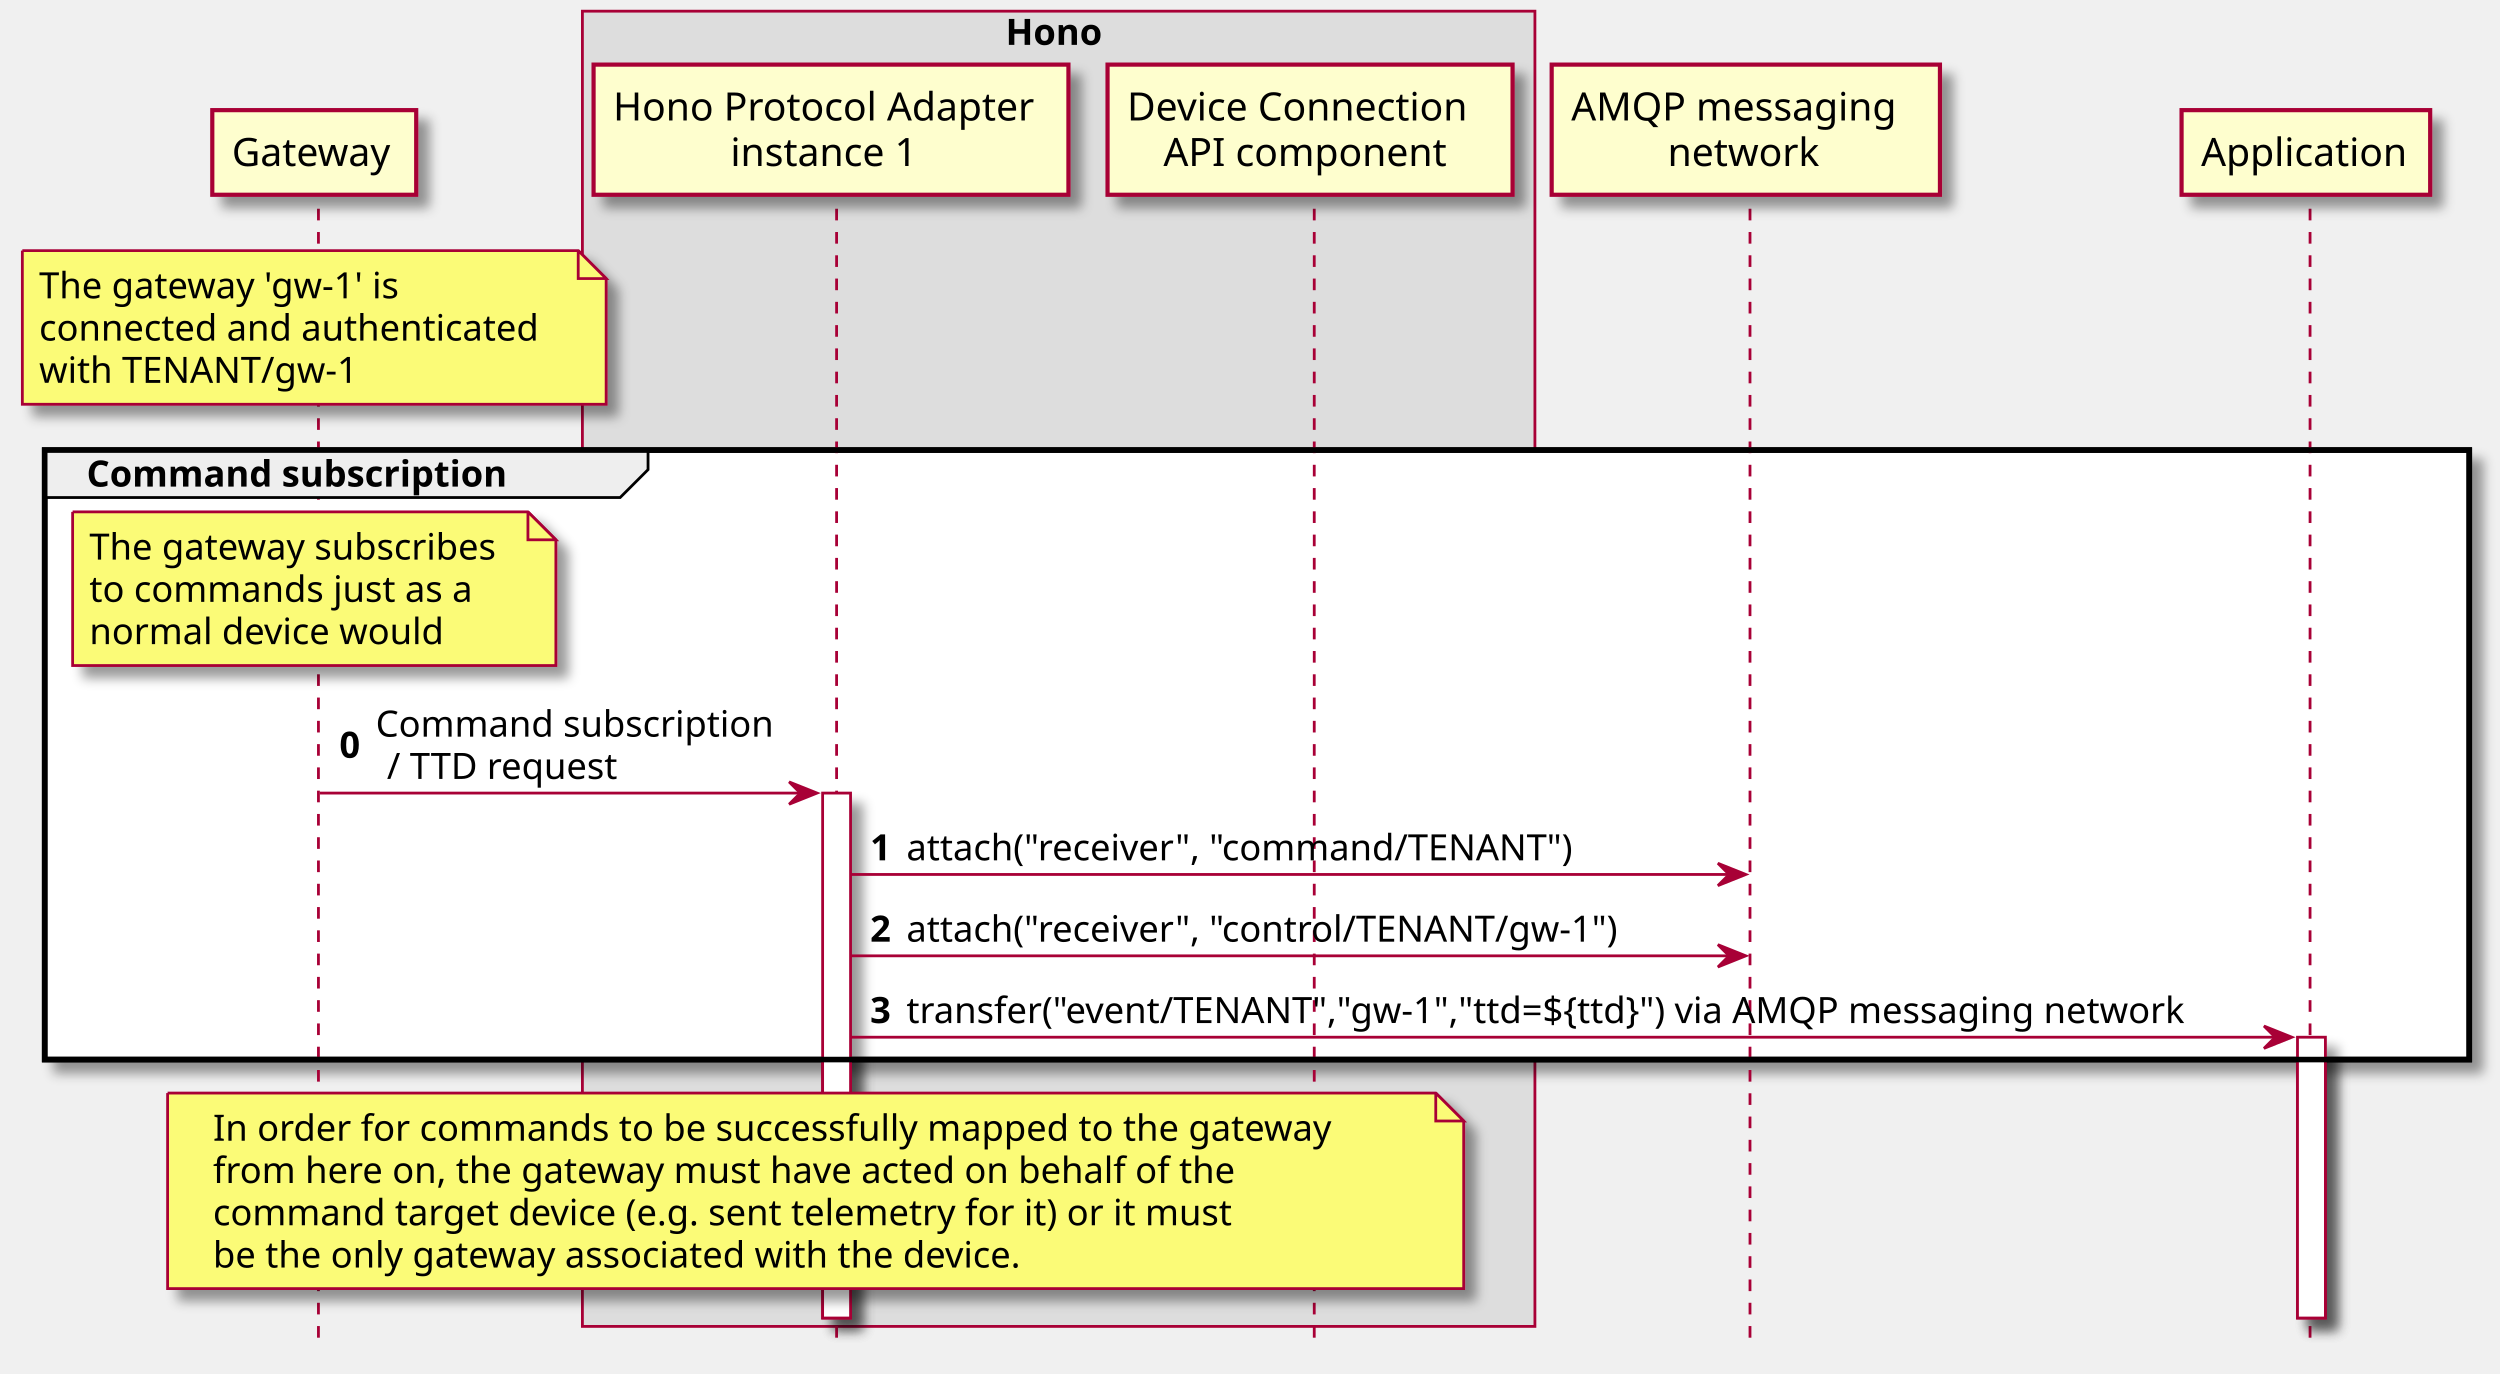
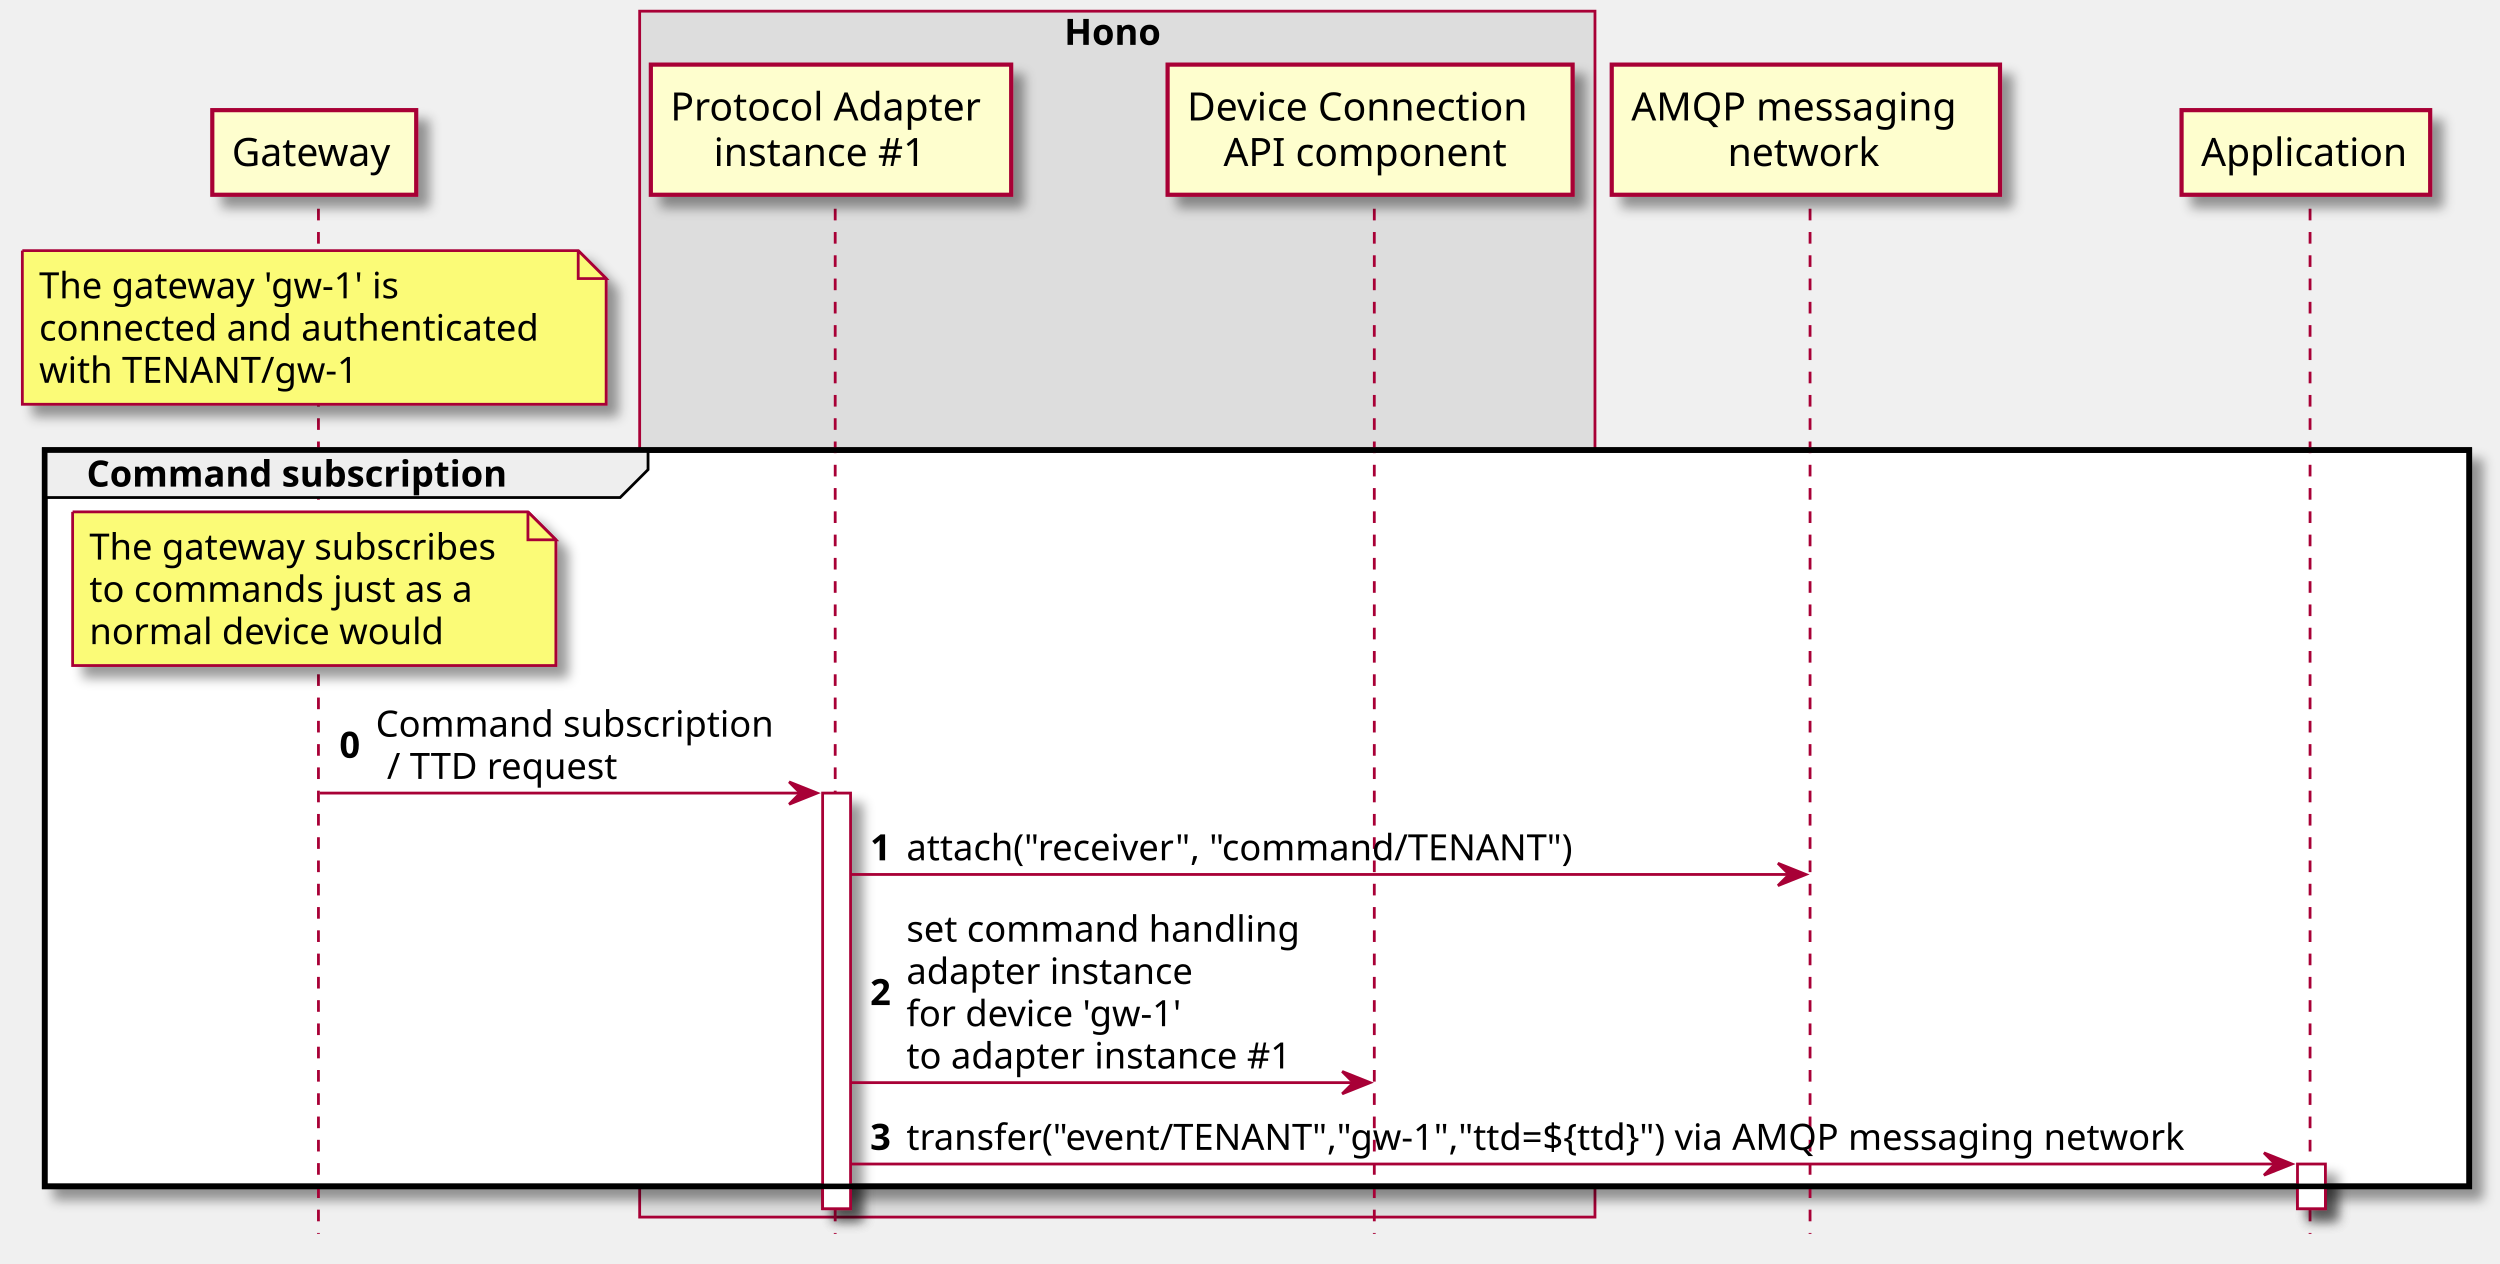
- <svg xmlns="http://www.w3.org/2000/svg" contentScriptType="application/ecmascript" contentStyleType="text/css" height="590.4px" preserveAspectRatio="none" style="width:1074px;height:590px;" version="1.1" viewBox="0 0 1074 590" width="1074px" zoomAndPan="magnify">
+ <svg xmlns="http://www.w3.org/2000/svg" contentScriptType="application/ecmascript" contentStyleType="text/css" height="543.6px" preserveAspectRatio="none" style="width:1074px;height:543px;" version="1.1" viewBox="0 0 1074 543" width="1074px" zoomAndPan="magnify">
  <defs>
-     <filter height="300%" id="f3s3y7qbr2dv1" width="300%" x="-1" y="-1">
+     <filter height="300%" id="f1jklk7noazmnx" width="300%" x="-1" y="-1">
      <feGaussianBlur result="blurOut" stdDeviation="2.4" />
      <feColorMatrix in="blurOut" result="blurOut2" type="matrix" values="0 0 0 0 0 0 0 0 0 0 0 0 0 0 0 0 0 0 .4 0" />
      <feOffset dx="4.8" dy="4.8" in="blurOut2" result="blurOut3" />
      <feBlend in="SourceGraphic" in2="blurOut3" mode="normal" />
    </filter>
  </defs>
  <g>
-     <rect fill="#DDDDDD" height="565.022" style="stroke: #A80036; stroke-width: 1.2;" width="409.2" x="250.2" y="4.8" />
-     <text fill="#000000" font-family="sans-serif" font-size="15.6" font-weight="bold" lengthAdjust="spacingAndGlyphs" textLength="45.6" x="432" y="19.28">Hono</text>
-     <rect fill="#FFFFFF" filter="url(#f3s3y7qbr2dv1)" height="225.516" style="stroke: #A80036; stroke-width: 1.2;" width="12" x="353.4" y="340.706" />
-     <rect fill="#FFFFFF" filter="url(#f3s3y7qbr2dv1)" height="120.638" style="stroke: #A80036; stroke-width: 1.2;" width="12" x="987" y="445.584" />
-     <rect fill="#FFFFFF" filter="url(#f3s3y7qbr2dv1)" height="261.834" style="stroke: #000000; stroke-width: 2.4;" width="1041.6" x="19.2" y="193.35" />
-     <line style="stroke: #A80036; stroke-width: 1.2; stroke-dasharray: 5.0,5.0;" x1="136.8" x2="136.8" y1="89.672" y2="577.022" />
-     <line style="stroke: #A80036; stroke-width: 1.2; stroke-dasharray: 5.0,5.0;" x1="359.4" x2="359.4" y1="89.672" y2="577.022" />
-     <line style="stroke: #A80036; stroke-width: 1.2; stroke-dasharray: 5.0,5.0;" x1="564.6" x2="564.6" y1="89.672" y2="577.022" />
-     <line style="stroke: #A80036; stroke-width: 1.2; stroke-dasharray: 5.0,5.0;" x1="751.8" x2="751.8" y1="89.672" y2="577.022" />
-     <line style="stroke: #A80036; stroke-width: 1.2; stroke-dasharray: 5.0,5.0;" x1="992.4" x2="992.4" y1="89.672" y2="577.022" />
-     <rect fill="#FEFECE" filter="url(#f3s3y7qbr2dv1)" height="36.356" style="stroke: #A80036; stroke-width: 1.8;" width="87.6" x="91.2" y="47.316" />
+     <rect fill="#DDDDDD" height="518.062" style="stroke: #A80036; stroke-width: 1.2;" width="410.4" x="274.8" y="4.8" />
+     <text fill="#000000" font-family="sans-serif" font-size="15.6" font-weight="bold" lengthAdjust="spacingAndGlyphs" textLength="45.6" x="457.2" y="19.28">Hono</text>
+     <rect fill="#FFFFFF" filter="url(#f1jklk7noazmnx)" height="178.556" style="stroke: #A80036; stroke-width: 1.2;" width="12" x="353.4" y="340.706" />
+     <rect fill="#FFFFFF" filter="url(#f1jklk7noazmnx)" height="19.2" style="stroke: #A80036; stroke-width: 1.2;" width="12" x="987" y="500.062" />
+     <rect fill="#FFFFFF" filter="url(#f1jklk7noazmnx)" height="316.312" style="stroke: #000000; stroke-width: 2.4;" width="1041.6" x="19.2" y="193.35" />
+     <line style="stroke: #A80036; stroke-width: 1.2; stroke-dasharray: 5.0,5.0;" x1="136.8" x2="136.8" y1="89.672" y2="530.062" />
+     <line style="stroke: #A80036; stroke-width: 1.2; stroke-dasharray: 5.0,5.0;" x1="358.8" x2="358.8" y1="89.672" y2="530.062" />
+     <line style="stroke: #A80036; stroke-width: 1.2; stroke-dasharray: 5.0,5.0;" x1="590.4" x2="590.4" y1="89.672" y2="530.062" />
+     <line style="stroke: #A80036; stroke-width: 1.2; stroke-dasharray: 5.0,5.0;" x1="777.6" x2="777.6" y1="89.672" y2="530.062" />
+     <line style="stroke: #A80036; stroke-width: 1.2; stroke-dasharray: 5.0,5.0;" x1="992.4" x2="992.4" y1="89.672" y2="530.062" />
+     <rect fill="#FEFECE" filter="url(#f1jklk7noazmnx)" height="36.356" style="stroke: #A80036; stroke-width: 1.8;" width="87.6" x="91.2" y="47.316" />
    <text fill="#000000" font-family="sans-serif" font-size="16.8" lengthAdjust="spacingAndGlyphs" textLength="70.8" x="99.6" y="71.31">Gateway</text>
-     <rect fill="#FEFECE" filter="url(#f3s3y7qbr2dv1)" height="55.913" style="stroke: #A80036; stroke-width: 1.8;" width="204" x="255" y="27.759" />
-     <text fill="#000000" font-family="sans-serif" font-size="16.8" lengthAdjust="spacingAndGlyphs" textLength="187.2" x="263.4" y="51.754">Hono Protocol Adapter</text>
-     <text fill="#000000" font-family="sans-serif" font-size="16.8" lengthAdjust="spacingAndGlyphs" textLength="86.4" x="313.8" y="71.31">instance 1</text>
-     <rect fill="#FEFECE" filter="url(#f3s3y7qbr2dv1)" height="55.913" style="stroke: #A80036; stroke-width: 1.8;" width="174" x="475.8" y="27.759" />
-     <text fill="#000000" font-family="sans-serif" font-size="16.8" lengthAdjust="spacingAndGlyphs" textLength="157.2" x="484.2" y="51.754">Device Connection</text>
-     <text fill="#000000" font-family="sans-serif" font-size="16.8" lengthAdjust="spacingAndGlyphs" textLength="126" x="499.8" y="71.31">API component</text>
-     <rect fill="#FEFECE" filter="url(#f3s3y7qbr2dv1)" height="55.913" style="stroke: #A80036; stroke-width: 1.8;" width="166.8" x="666.6" y="27.759" />
-     <text fill="#000000" font-family="sans-serif" font-size="16.8" lengthAdjust="spacingAndGlyphs" textLength="145.2" x="675" y="51.754">AMQP messaging</text>
-     <text fill="#000000" font-family="sans-serif" font-size="16.8" lengthAdjust="spacingAndGlyphs" textLength="67.2" x="716.4" y="71.31">network</text>
-     <rect fill="#FEFECE" filter="url(#f3s3y7qbr2dv1)" height="36.356" style="stroke: #A80036; stroke-width: 1.8;" width="106.8" x="937.2" y="47.316" />
+     <rect fill="#FEFECE" filter="url(#f1jklk7noazmnx)" height="55.913" style="stroke: #A80036; stroke-width: 1.8;" width="154.8" x="279.6" y="27.759" />
+     <text fill="#000000" font-family="sans-serif" font-size="16.8" lengthAdjust="spacingAndGlyphs" textLength="138" x="288" y="51.754">Protocol Adapter</text>
+     <text fill="#000000" font-family="sans-serif" font-size="16.8" lengthAdjust="spacingAndGlyphs" textLength="100.8" x="306.6" y="71.31">instance #1</text>
+     <rect fill="#FEFECE" filter="url(#f1jklk7noazmnx)" height="55.913" style="stroke: #A80036; stroke-width: 1.8;" width="174" x="501.6" y="27.759" />
+     <text fill="#000000" font-family="sans-serif" font-size="16.8" lengthAdjust="spacingAndGlyphs" textLength="157.2" x="510" y="51.754">Device Connection</text>
+     <text fill="#000000" font-family="sans-serif" font-size="16.8" lengthAdjust="spacingAndGlyphs" textLength="126" x="525.6" y="71.31">API component</text>
+     <rect fill="#FEFECE" filter="url(#f1jklk7noazmnx)" height="55.913" style="stroke: #A80036; stroke-width: 1.8;" width="166.8" x="692.4" y="27.759" />
+     <text fill="#000000" font-family="sans-serif" font-size="16.8" lengthAdjust="spacingAndGlyphs" textLength="145.2" x="700.8" y="51.754">AMQP messaging</text>
+     <text fill="#000000" font-family="sans-serif" font-size="16.8" lengthAdjust="spacingAndGlyphs" textLength="67.2" x="742.2" y="71.31">network</text>
+     <rect fill="#FEFECE" filter="url(#f1jklk7noazmnx)" height="36.356" style="stroke: #A80036; stroke-width: 1.8;" width="106.8" x="937.2" y="47.316" />
    <text fill="#000000" font-family="sans-serif" font-size="16.8" lengthAdjust="spacingAndGlyphs" textLength="90" x="945.6" y="71.31">Application</text>
-     <rect fill="#FFFFFF" filter="url(#f3s3y7qbr2dv1)" height="225.516" style="stroke: #A80036; stroke-width: 1.2;" width="12" x="353.4" y="340.706" />
-     <rect fill="#FFFFFF" filter="url(#f3s3y7qbr2dv1)" height="120.638" style="stroke: #A80036; stroke-width: 1.2;" width="12" x="987" y="445.584" />
-     <path d="M9.6,107.672 L9.6,173.672 L260.4,173.672 L260.4,119.672 L248.4,107.672 L9.6,107.672 " fill="#FBFB77" filter="url(#f3s3y7qbr2dv1)" style="stroke: #A80036; stroke-width: 1.2;" />
+     <rect fill="#FFFFFF" filter="url(#f1jklk7noazmnx)" height="178.556" style="stroke: #A80036; stroke-width: 1.2;" width="12" x="353.4" y="340.706" />
+     <rect fill="#FFFFFF" filter="url(#f1jklk7noazmnx)" height="19.2" style="stroke: #A80036; stroke-width: 1.2;" width="12" x="987" y="500.062" />
+     <path d="M9.6,107.672 L9.6,173.672 L260.4,173.672 L260.4,119.672 L248.4,107.672 L9.6,107.672 " fill="#FBFB77" filter="url(#f1jklk7noazmnx)" style="stroke: #A80036; stroke-width: 1.2;" />
    <path d="M248.4,107.672 L248.4,119.672 L260.4,119.672 L248.4,107.672 " fill="#FBFB77" style="stroke: #A80036; stroke-width: 1.2;" />
    <text fill="#000000" font-family="sans-serif" font-size="15.6" lengthAdjust="spacingAndGlyphs" textLength="160.8" x="16.8" y="128.152">The gateway 'gw-1' is</text>
    <text fill="#000000" font-family="sans-serif" font-size="15.6" lengthAdjust="spacingAndGlyphs" textLength="225.6" x="16.8" y="146.311">connected and authenticated</text>
    <text fill="#000000" font-family="sans-serif" font-size="15.6" lengthAdjust="spacingAndGlyphs" textLength="136.8" x="16.8" y="164.471">with TENANT/gw-1</text>
    <path d="M19.2,193.35 L278.4,193.35 L278.4,201.75 L266.4,213.75 L19.2,213.75 L19.2,193.35 " fill="#EEEEEE" style="stroke: #000000; stroke-width: 1.2;" />
-     <rect fill="none" height="261.834" style="stroke: #000000; stroke-width: 2.4;" width="1041.6" x="19.2" y="193.35" />
+     <rect fill="none" height="316.312" style="stroke: #000000; stroke-width: 2.4;" width="1041.6" x="19.2" y="193.35" />
    <text fill="#000000" font-family="sans-serif" font-size="15.6" font-weight="bold" lengthAdjust="spacingAndGlyphs" textLength="205.2" x="37.2" y="209.03">Command subscription</text>
-     <path d="M31.2,219.909 L31.2,285.909 L238.8,285.909 L238.8,231.909 L226.8,219.909 L31.2,219.909 " fill="#FBFB77" filter="url(#f3s3y7qbr2dv1)" style="stroke: #A80036; stroke-width: 1.2;" />
+     <path d="M31.2,219.909 L31.2,285.909 L238.8,285.909 L238.8,231.909 L226.8,219.909 L31.2,219.909 " fill="#FBFB77" filter="url(#f1jklk7noazmnx)" style="stroke: #A80036; stroke-width: 1.2;" />
    <path d="M226.8,219.909 L226.8,231.909 L238.8,231.909 L226.8,219.909 " fill="#FBFB77" style="stroke: #A80036; stroke-width: 1.2;" />
    <text fill="#000000" font-family="sans-serif" font-size="15.6" lengthAdjust="spacingAndGlyphs" textLength="182.4" x="38.4" y="240.39">The gateway subscribes</text>
    <text fill="#000000" font-family="sans-serif" font-size="15.6" lengthAdjust="spacingAndGlyphs" textLength="176.4" x="38.4" y="258.549">to commands just as a</text>
    <text fill="#000000" font-family="sans-serif" font-size="15.6" lengthAdjust="spacingAndGlyphs" textLength="156" x="38.4" y="276.708">normal device would</text>
    <polygon fill="#A80036" points="339,335.906,351,340.706,339,345.506,343.8,340.706" style="stroke: #A80036; stroke-width: 1.2;" />
    <line style="stroke: #A80036; stroke-width: 1.2;" x1="137.4" x2="346.2" y1="340.706" y2="340.706" />
    <text fill="#000000" font-family="sans-serif" font-size="15.6" font-weight="bold" lengthAdjust="spacingAndGlyphs" textLength="10.8" x="145.8" y="325.548">0</text>
    <text fill="#000000" font-family="sans-serif" font-size="15.6" lengthAdjust="spacingAndGlyphs" textLength="177.6" x="161.4" y="316.468">Command subscription</text>
    <text fill="#000000" font-family="sans-serif" font-size="15.6" lengthAdjust="spacingAndGlyphs" textLength="102" x="166.2" y="334.627">/ TTD request</text>
-     <polygon fill="#A80036" points="738,370.866,750,375.666,738,380.466,742.8,375.666" style="stroke: #A80036; stroke-width: 1.2;" />
-     <line style="stroke: #A80036; stroke-width: 1.2;" x1="365.4" x2="745.2" y1="375.666" y2="375.666" />
+     <polygon fill="#A80036" points="763.8,370.866,775.8,375.666,763.8,380.466,768.6,375.666" style="stroke: #A80036; stroke-width: 1.2;" />
+     <line style="stroke: #A80036; stroke-width: 1.2;" x1="365.4" x2="771" y1="375.666" y2="375.666" />
    <text fill="#000000" font-family="sans-serif" font-size="15.6" font-weight="bold" lengthAdjust="spacingAndGlyphs" textLength="10.8" x="373.8" y="369.587">1</text>
    <text fill="#000000" font-family="sans-serif" font-size="15.6" lengthAdjust="spacingAndGlyphs" textLength="300" x="389.4" y="369.587">attach("receiver", "command/TENANT")</text>
-     <polygon fill="#A80036" points="738,405.825,750,410.625,738,415.425,742.8,410.625" style="stroke: #A80036; stroke-width: 1.2;" />
-     <line style="stroke: #A80036; stroke-width: 1.2;" x1="365.4" x2="745.2" y1="410.625" y2="410.625" />
-     <text fill="#000000" font-family="sans-serif" font-size="15.6" font-weight="bold" lengthAdjust="spacingAndGlyphs" textLength="10.8" x="373.8" y="404.546">2</text>
-     <text fill="#000000" font-family="sans-serif" font-size="15.6" lengthAdjust="spacingAndGlyphs" textLength="315.6" x="389.4" y="404.546">attach("receiver", "control/TENANT/gw-1")</text>
-     <polygon fill="#A80036" points="972.6,440.784,984.6,445.584,972.6,450.384,977.4,445.584" style="stroke: #A80036; stroke-width: 1.2;" />
-     <line style="stroke: #A80036; stroke-width: 1.2;" x1="365.4" x2="979.8" y1="445.584" y2="445.584" />
-     <text fill="#000000" font-family="sans-serif" font-size="15.6" font-weight="bold" lengthAdjust="spacingAndGlyphs" textLength="10.8" x="373.8" y="439.505">3</text>
-     <text fill="#000000" font-family="sans-serif" font-size="15.6" lengthAdjust="spacingAndGlyphs" textLength="583.2" x="389.4" y="439.505">transfer("event/TENANT","gw-1","ttd=${ttd}")  via AMQP messaging network</text>
-     <path d="M72,469.584 L72,553.584 L628.8,553.584 L628.8,481.584 L616.8,469.584 L72,469.584 " fill="#FBFB77" filter="url(#f3s3y7qbr2dv1)" style="stroke: #A80036; stroke-width: 1.2;" />
-     <path d="M616.8,469.584 L616.8,481.584 L628.8,481.584 L616.8,469.584 " fill="#FBFB77" style="stroke: #A80036; stroke-width: 1.2;" />
-     <text fill="#000000" font-family="sans-serif" font-size="15.6" lengthAdjust="spacingAndGlyphs" textLength="502.8" x="91.5" y="490.065">In order for commands to be successfully mapped to the gateway</text>
-     <text fill="#000000" font-family="sans-serif" font-size="15.6" lengthAdjust="spacingAndGlyphs" textLength="462" x="91.5" y="508.224">from here on, the gateway must have acted on behalf of the</text>
-     <text fill="#000000" font-family="sans-serif" font-size="15.6" lengthAdjust="spacingAndGlyphs" textLength="465.6" x="91.5" y="526.383">command target device (e.g. sent telemetry for it) or it must</text>
-     <text fill="#000000" font-family="sans-serif" font-size="15.6" lengthAdjust="spacingAndGlyphs" textLength="364.8" x="91.5" y="544.543">be the only gateway associated with the device.</text>
+     <polygon fill="#A80036" points="576.6,460.303,588.6,465.103,576.6,469.903,581.4,465.103" style="stroke: #A80036; stroke-width: 1.2;" />
+     <line style="stroke: #A80036; stroke-width: 1.2;" x1="365.4" x2="583.8" y1="465.103" y2="465.103" />
+     <text fill="#000000" font-family="sans-serif" font-size="15.6" font-weight="bold" lengthAdjust="spacingAndGlyphs" textLength="10.8" x="373.8" y="431.785">2</text>
+     <text fill="#000000" font-family="sans-serif" font-size="15.6" lengthAdjust="spacingAndGlyphs" textLength="176.4" x="389.4" y="404.546">set command handling</text>
+     <text fill="#000000" font-family="sans-serif" font-size="15.6" lengthAdjust="spacingAndGlyphs" textLength="129.6" x="389.4" y="422.705">adapter instance</text>
+     <text fill="#000000" font-family="sans-serif" font-size="15.6" lengthAdjust="spacingAndGlyphs" textLength="122.4" x="389.4" y="440.865">for device 'gw-1'</text>
+     <text fill="#000000" font-family="sans-serif" font-size="15.6" lengthAdjust="spacingAndGlyphs" textLength="177.6" x="389.4" y="459.024">to adapter instance #1</text>
+     <polygon fill="#A80036" points="972.6,495.262,984.6,500.062,972.6,504.863,977.4,500.062" style="stroke: #A80036; stroke-width: 1.2;" />
+     <line style="stroke: #A80036; stroke-width: 1.2;" x1="365.4" x2="979.8" y1="500.062" y2="500.062" />
+     <text fill="#000000" font-family="sans-serif" font-size="15.6" font-weight="bold" lengthAdjust="spacingAndGlyphs" textLength="10.8" x="373.8" y="493.983">3</text>
+     <text fill="#000000" font-family="sans-serif" font-size="15.6" lengthAdjust="spacingAndGlyphs" textLength="583.2" x="389.4" y="493.983">transfer("event/TENANT","gw-1","ttd=${ttd}")  via AMQP messaging network</text>
  </g>
</svg>
